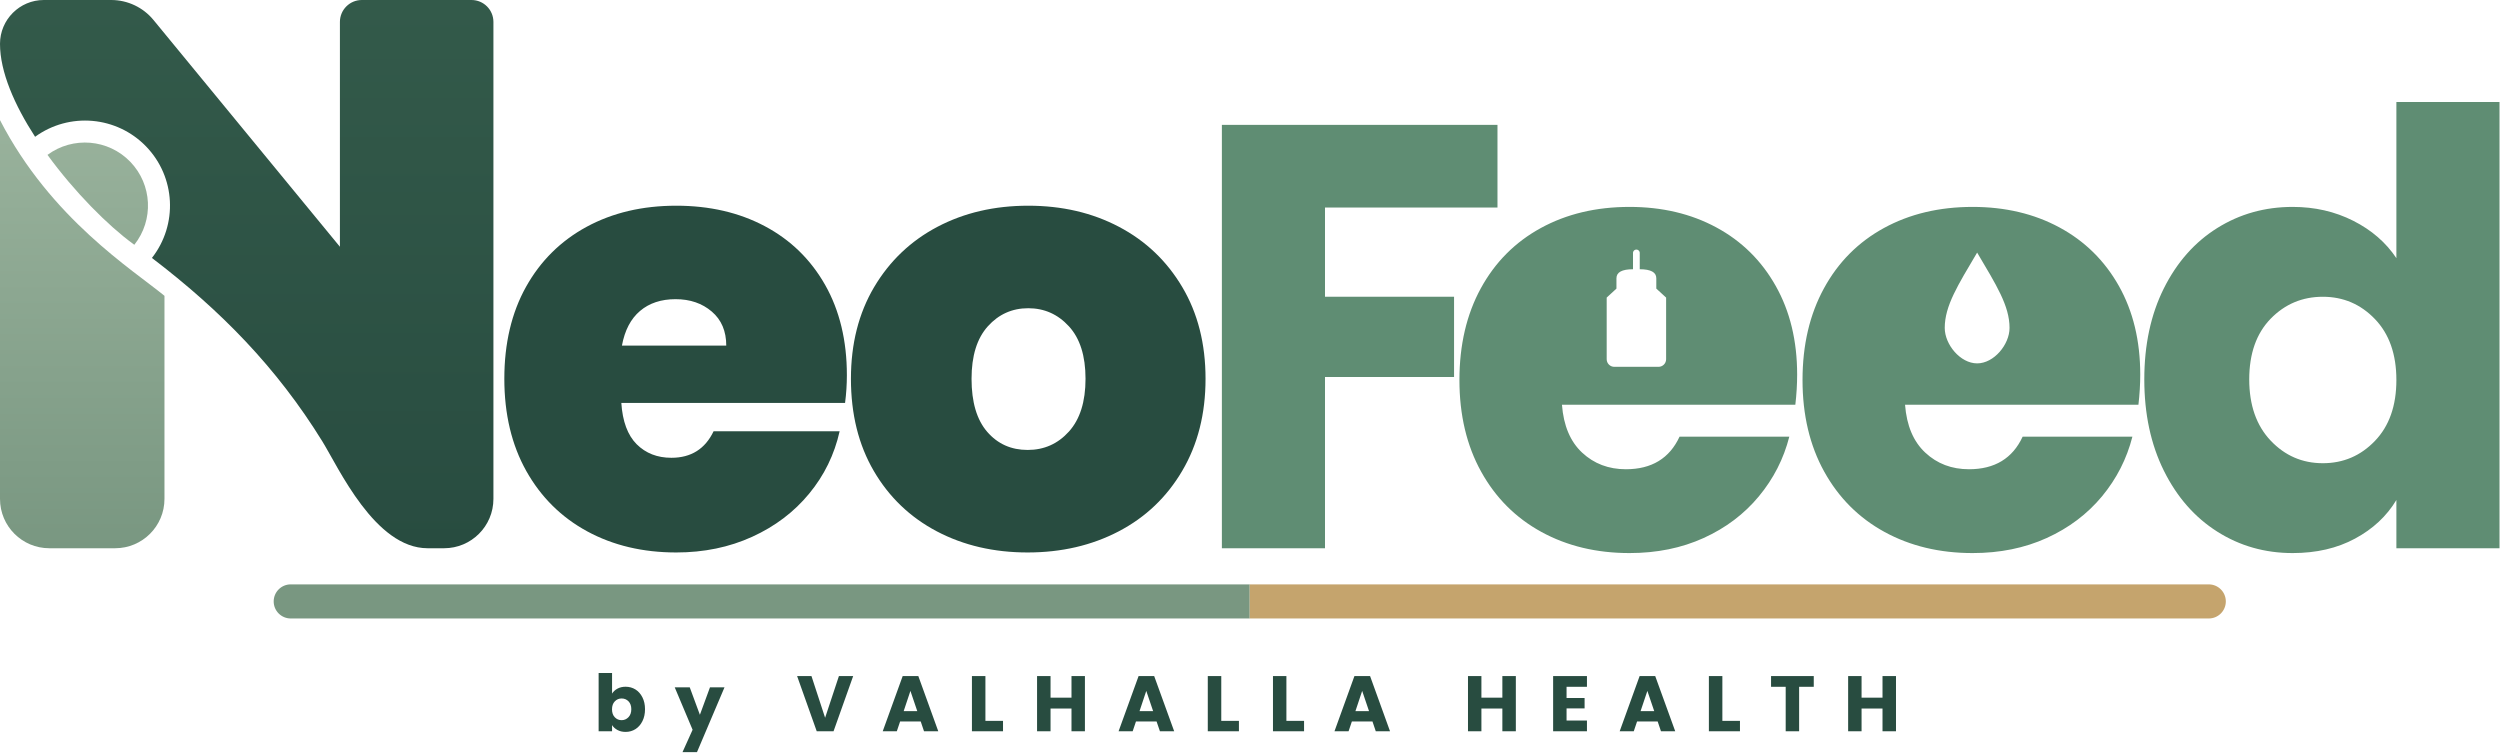
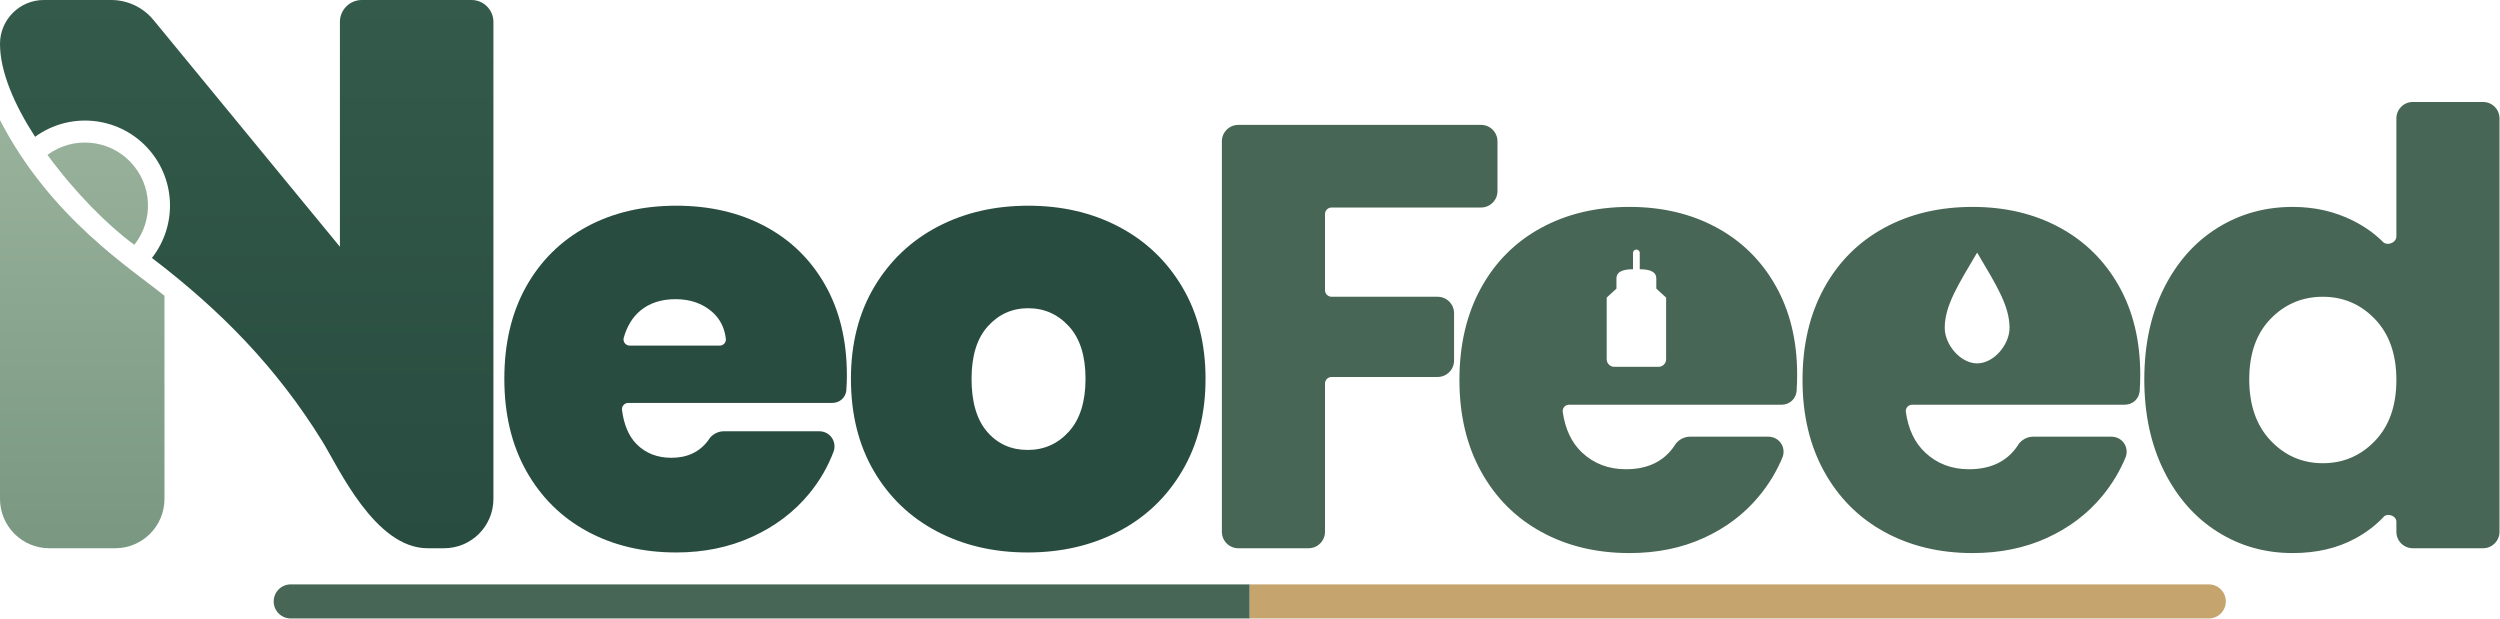
- <svg xmlns="http://www.w3.org/2000/svg" viewBox="0 0 456 137.2" role="img" aria-label="NeoFeed by Valhalla Health">
+ <svg xmlns="http://www.w3.org/2000/svg" viewBox="0 0 456 112.9" role="img" aria-label="NeoFeed">
  <defs>
    <linearGradient id="nf-forest" gradientUnits="userSpaceOnUse" x1="0" y1="0" x2="0" y2="100">
      <stop offset="0" stop-color="#335A4A" />
      <stop offset="1" stop-color="#284C40" />
    </linearGradient>
    <linearGradient id="nf-sage" gradientUnits="userSpaceOnUse" x1="0" y1="22" x2="0" y2="100">
      <stop offset="0" stop-color="#99B29C" />
      <stop offset="1" stop-color="#799781" />
    </linearGradient>
  </defs>
  <path fill="url(#nf-forest)" d="M0 8 C0 13.11 2.65 19.16 6.4 24.95 A15.5 15.5 0 0 1 27.71 47.05 C40.21 56.58 50.45 66.99 58.81 80.53 C61.77 85.33 68.4 100 78 100 L81 100 A9 9 0 0 0 90 91 L90 4 A4 4 0 0 0 86 0 L66 0 A4 4 0 0 0 62 4 L62 45.01 L28 3.65 A10 10 0 0 0 20.28 0 L8 0 A8 8 0 0 0 0 8 Z" />
  <path fill="url(#nf-sage)" d="M0 21.91 C9.27 39.88 24.23 49.21 30 53.96 L30 91 A9 9 0 0 1 21 100 L9 100 A9 9 0 0 1 0 91 Z" />
  <path fill="url(#nf-sage)" d="M8.66 28.25 A11.5 11.5 0 0 1 24.5 44.65 C24.43 44.6 24.36 44.55 24.29 44.49 C19.75 41.19 13.63 35.07 8.66 28.25 Z" />
-   <path fill="#284C40" fill-rule="evenodd" d="M154.14 73.49H113.33Q113.66 78.55 116.13 81.03Q118.61 83.5 122.46 83.5Q127.85 83.5 130.16 78.66H153.15Q151.72 85.04 147.59 90.04Q143.47 95.05 137.2 97.91Q130.93 100.77 123.34 100.77Q114.21 100.77 107.11 96.92Q100.02 93.07 96 85.92Q91.99 78.77 91.99 69.09Q91.99 59.41 95.95 52.31Q99.91 45.22 107 41.37Q114.1 37.52 123.34 37.52Q132.47 37.52 139.51 41.26Q146.55 45 150.51 51.98Q154.47 58.97 154.47 68.43Q154.47 70.96 154.14 73.49ZM132.47 63.04Q132.47 59.08 129.83 56.83Q127.19 54.57 123.23 54.57Q119.27 54.57 116.74 56.72Q114.21 58.86 113.44 63.04ZM155.21 69.09Q155.21 59.52 159.44 52.37Q163.68 45.22 170.99 41.37Q178.31 37.52 187.55 37.52Q196.79 37.52 204.1 41.37Q211.42 45.22 215.65 52.37Q219.89 59.52 219.89 69.09Q219.89 78.66 215.65 85.86Q211.42 93.07 204.05 96.92Q196.68 100.77 187.44 100.77Q178.2 100.77 170.88 96.92Q163.57 93.07 159.39 85.92Q155.21 78.77 155.21 69.09ZM198 69.09Q198 62.82 194.97 59.52Q191.95 56.22 187.55 56.22Q183.15 56.22 180.18 59.52Q177.21 62.82 177.21 69.09Q177.21 75.47 180.07 78.77Q182.93 82.07 187.44 82.07Q191.95 82.07 194.97 78.72Q198 75.36 198 69.09Z" />
-   <path fill="#5F8D73" fill-rule="evenodd" d="M273.14 22.78V37.85H241.68V54.13H265.22V68.76H241.68V100H222.87V22.78ZM327.47 73.82H284.9Q285.34 79.54 288.58 82.56Q291.83 85.59 296.56 85.59Q303.6 85.59 306.35 79.65H326.37Q324.83 85.7 320.81 90.54Q316.8 95.38 310.75 98.13Q304.7 100.88 297.22 100.88Q288.2 100.88 281.16 97.03Q274.12 93.18 270.16 86.03Q266.2 78.88 266.2 69.31Q266.2 59.74 270.1 52.59Q274.01 45.44 281.05 41.59Q288.09 37.74 297.22 37.74Q306.13 37.74 313.06 41.48Q319.99 45.22 323.89 52.15Q327.8 59.08 327.8 68.32Q327.8 70.96 327.47 73.82ZM297.86 49.11V46.06A0.62 0.62 0 0 1 299.09 46.06V49.11Q302.11 49.11 302.11 50.75V52.64L303.9 54.28V65.52A1.39 1.39 0 0 1 302.51 66.91H294.45A1.39 1.39 0 0 1 293.06 65.52V54.28L294.84 52.64V50.75Q294.84 49.11 297.86 49.11ZM390.05 73.82H347.48Q347.92 79.54 351.17 82.56Q354.41 85.59 359.14 85.59Q366.18 85.59 368.93 79.65H388.95Q387.41 85.7 383.4 90.54Q379.38 95.38 373.33 98.13Q367.28 100.88 359.8 100.88Q350.78 100.88 343.74 97.03Q336.7 93.18 332.74 86.03Q328.78 78.88 328.78 69.31Q328.78 59.74 332.69 52.59Q336.59 45.44 343.63 41.59Q350.67 37.74 359.8 37.74Q368.71 37.74 375.64 41.48Q382.57 45.22 386.48 52.15Q390.38 59.08 390.38 68.32Q390.38 70.96 390.05 73.82ZM360.63 46.07C364.13 52 366.54 55.77 366.54 59.81C366.54 62.84 363.7 66.28 360.63 66.28C357.56 66.28 354.72 62.84 354.72 59.81C354.72 55.77 357.13 52 360.63 46.07ZM418.18 37.74Q424.23 37.74 429.23 40.27Q434.24 42.8 437.1 47.09V18.6H455.91V100H437.1V91.2Q434.46 95.6 429.56 98.24Q424.67 100.88 418.18 100.88Q410.59 100.88 404.43 96.97Q398.27 93.07 394.69 85.86Q391.12 78.66 391.12 69.2Q391.12 59.74 394.69 52.59Q398.27 45.44 404.43 41.59Q410.59 37.74 418.18 37.74ZM423.68 54.13Q418.07 54.13 414.16 58.14Q410.26 62.16 410.26 69.2Q410.26 76.24 414.16 80.36Q418.07 84.49 423.68 84.49Q429.29 84.49 433.19 80.42Q437.1 76.35 437.1 69.31Q437.1 62.27 433.19 58.2Q429.29 54.13 423.68 54.13Z" />
-   <path fill="#799781" d="M53.03 106.59H227.95V112.81H53.03A3.11 3.11 0 0 1 53.03 106.59Z" />
+   <path fill="#284C40" fill-rule="evenodd" d="M151.85 73.49L114.61 73.49C113.92 73.49 113.38 74.07 113.45 74.76Q113.98 78.87 116.13 81.03Q118.61 83.5 122.46 83.5Q126.85 83.5 129.2 80.29C129.78 79.29 130.89 78.66 132.05 78.66L149.4 78.66C151.32 78.66 152.63 80.41 152.09 82.25Q150.52 86.49 147.59 90.05Q143.47 95.05 137.2 97.91Q130.93 100.77 123.34 100.77Q114.21 100.77 107.11 96.92Q100.02 93.07 96 85.92Q91.99 78.77 91.99 69.09Q91.99 59.41 95.95 52.31Q99.91 45.22 107 41.37Q114.1 37.52 123.34 37.52Q132.47 37.52 139.51 41.26Q146.55 45 150.51 51.98Q154.47 58.97 154.47 68.43Q154.47 69.82 154.37 71.22C154.24 72.52 153.16 73.49 151.85 73.49ZM132.4 61.84Q132.05 58.73 129.83 56.83Q127.19 54.57 123.23 54.57Q119.27 54.57 116.74 56.71Q114.65 58.48 113.76 61.64C113.59 62.37 114.13 63.04 114.88 63.04L131.27 63.04C131.93 63.04 132.44 62.5 132.4 61.84ZM155.21 69.09Q155.21 59.52 159.44 52.37Q163.68 45.22 170.99 41.37Q178.31 37.52 187.55 37.52Q196.79 37.52 204.1 41.37Q211.42 45.22 215.65 52.37Q219.89 59.52 219.89 69.09Q219.89 78.66 215.65 85.86Q211.42 93.07 204.05 96.92Q196.68 100.77 187.44 100.77Q178.2 100.77 170.88 96.92Q163.57 93.07 159.39 85.92Q155.21 78.77 155.21 69.09ZM198 69.09Q198 62.82 194.97 59.52Q191.95 56.22 187.55 56.22Q183.15 56.22 180.18 59.52Q177.21 62.82 177.21 69.09Q177.21 75.47 180.07 78.77Q182.93 82.07 187.44 82.07Q191.95 82.07 194.97 78.72Q198 75.36 198 69.09Z" />
+   <path fill="#476655" fill-rule="evenodd" d="M273.14 25.78L273.14 34.85C273.14 36.51 271.8 37.85 270.14 37.85L242.88 37.85C242.22 37.85 241.68 38.39 241.68 39.05L241.68 52.93C241.68 53.59 242.22 54.13 242.88 54.13L262.22 54.13C263.88 54.13 265.22 55.47 265.22 57.13L265.22 65.76C265.22 67.42 263.88 68.76 262.22 68.76L242.88 68.76C242.22 68.76 241.68 69.3 241.68 69.96L241.68 97C241.68 98.66 240.34 100 238.68 100L225.87 100C224.21 100 222.87 98.66 222.87 97L222.87 25.78C222.87 24.12 224.21 22.78 225.87 22.78L270.14 22.78C271.8 22.78 273.14 24.12 273.14 25.78ZM324.99 73.82L286.2 73.82C285.5 73.82 284.96 74.41 285.04 75.11Q285.72 79.89 288.58 82.56Q291.83 85.59 296.56 85.59Q302.53 85.59 305.41 81.32C305.98 80.3 307.1 79.65 308.27 79.65L322.51 79.65C324.47 79.65 325.78 81.46 325.17 83.31Q323.58 87.21 320.81 90.54Q316.8 95.38 310.75 98.13Q304.7 100.88 297.22 100.88Q288.2 100.88 281.16 97.03Q274.12 93.18 270.16 86.03Q266.2 78.88 266.2 69.31Q266.2 59.74 270.1 52.59Q274.01 45.44 281.05 41.59Q288.09 37.74 297.22 37.74Q306.13 37.74 313.06 41.48Q319.99 45.22 323.89 52.15Q327.8 59.08 327.8 68.32Q327.8 69.8 327.7 71.35C327.57 72.76 326.4 73.82 324.99 73.82ZM297.86 49.11V46.06A0.62 0.62 0 0 1 299.09 46.06V49.11Q302.11 49.11 302.11 50.75V52.64L303.9 54.28V65.52A1.39 1.39 0 0 1 302.51 66.91H294.45A1.39 1.39 0 0 1 293.06 65.52V54.28L294.84 52.64V50.75Q294.84 49.11 297.86 49.11ZM387.57 73.82L348.78 73.82C348.08 73.82 347.55 74.41 347.62 75.11Q348.3 79.89 351.17 82.56Q354.41 85.59 359.14 85.59Q365.11 85.59 368 81.32C368.57 80.3 369.68 79.65 370.85 79.65L385.09 79.65C387.05 79.65 388.36 81.46 387.75 83.31Q386.16 87.21 383.4 90.54Q379.38 95.38 373.33 98.13Q367.28 100.88 359.8 100.88Q350.78 100.88 343.74 97.03Q336.7 93.18 332.74 86.03Q328.78 78.88 328.78 69.31Q328.78 59.74 332.69 52.59Q336.59 45.44 343.63 41.59Q350.67 37.74 359.8 37.74Q368.71 37.74 375.64 41.48Q382.57 45.22 386.48 52.15Q390.38 59.08 390.38 68.32Q390.38 69.8 390.28 71.35C390.15 72.76 388.99 73.82 387.57 73.82ZM360.63 46.07C364.13 52 366.54 55.77 366.54 59.81C366.54 62.84 363.7 66.28 360.63 66.28C357.56 66.28 354.72 62.84 354.72 59.81C354.72 55.77 357.13 52 360.63 46.07ZM418.18 37.74Q424.23 37.74 429.23 40.27Q432.31 41.82 434.57 44.04C435.33 44.96 437.1 44.31 437.1 43.13L437.1 21.6C437.1 19.94 438.44 18.6 440.1 18.6L452.91 18.6C454.56 18.6 455.91 19.94 455.91 21.6L455.91 97C455.91 98.66 454.56 100 452.91 100L440.1 100C438.44 100 437.1 98.66 437.1 97L437.1 95.16C437.1 94.05 435.38 93.46 434.71 94.35Q432.56 96.62 429.56 98.24Q424.67 100.88 418.18 100.88Q410.59 100.88 404.43 96.97Q398.27 93.07 394.69 85.86Q391.12 78.66 391.12 69.2Q391.12 59.74 394.69 52.59Q398.27 45.44 404.43 41.59Q410.59 37.74 418.18 37.74ZM423.68 54.13Q418.07 54.13 414.16 58.15Q410.26 62.16 410.26 69.2Q410.26 76.24 414.16 80.36Q418.07 84.49 423.68 84.49Q429.29 84.49 433.19 80.42Q437.1 76.35 437.1 69.31Q437.1 62.27 433.19 58.2Q429.29 54.13 423.68 54.13Z" />
+   <path fill="#476655" d="M53.03 106.59H227.95V112.81H53.03A3.11 3.11 0 0 1 53.03 106.59Z" />
  <path fill="#C5A46D" d="M227.95 106.59H402.88A3.11 3.11 0 0 1 402.88 112.81H227.95Z" />
-   <path fill="#284C40" d="M114.11 125.26Q115.1 125.26 115.91 125.76Q116.71 126.26 117.18 127.2Q117.65 128.13 117.65 129.36Q117.65 130.6 117.18 131.54Q116.71 132.48 115.91 132.99Q115.1 133.5 114.11 133.5Q113.27 133.5 112.64 133.16Q112 132.82 111.64 132.26V133.38H109.19V122.76H111.64V126.51Q111.99 125.95 112.64 125.6Q113.28 125.26 114.11 125.26ZM113.38 127.4Q112.65 127.4 112.14 127.93Q111.63 128.46 111.63 129.38Q111.63 130.3 112.14 130.83Q112.65 131.36 113.38 131.36Q114.11 131.36 114.63 130.82Q115.15 130.28 115.15 129.36Q115.15 128.45 114.64 127.92Q114.13 127.4 113.38 127.4ZM132.15 125.37 127.13 137.19H124.49L126.33 133.11L123.07 125.37H125.81L127.66 130.38L129.5 125.37ZM155.62 123.31 152.04 133.38H148.97L145.39 123.31H148.01L150.5 130.92L153.02 123.31ZM167.94 131.6H164.18L163.58 133.38H161.01L164.65 123.31H167.5L171.14 133.38H168.54ZM167.31 129.71 166.06 126.02 164.83 129.71ZM179.74 131.49H182.95V133.38H177.28V123.31H179.74ZM197.89 123.31V133.38H195.44V129.24H191.62V133.38H189.16V123.31H191.62V127.25H195.44V123.31ZM210.96 131.6H207.2L206.6 133.38H204.03L207.68 123.31H210.52L214.17 133.38H211.57ZM210.33 129.71 209.08 126.02 207.85 129.71ZM222.76 131.49H225.98V133.38H220.3V123.31H222.76ZM234.64 131.49H237.86V133.38H232.19V123.31H234.64ZM250.34 131.6H246.58L245.98 133.38H243.41L247.05 123.31H249.9L253.54 133.38H250.94ZM249.71 129.71 248.46 126.02 247.23 129.71ZM276.49 123.31V133.38H274.03V129.24H270.21V133.38H267.76V123.31H270.21V127.25H274.03V123.31ZM285.74 125.27V127.31H289.03V129.21H285.74V131.42H289.46V133.38H283.29V123.31H289.46V125.27ZM302.36 131.6H298.6L298 133.38H295.43L299.07 123.31H301.91L305.56 133.38H302.96ZM301.73 129.71 300.48 126.02 299.24 129.71ZM314.16 131.49H317.37V133.38H311.7V123.31H314.16ZM330.83 123.31V125.27H328.16V133.38H325.71V125.27H323.04V123.31ZM345.83 123.31V133.38H343.37V129.24H339.55V133.38H337.1V123.31H339.55V127.25H343.37V123.31Z" />
</svg>
